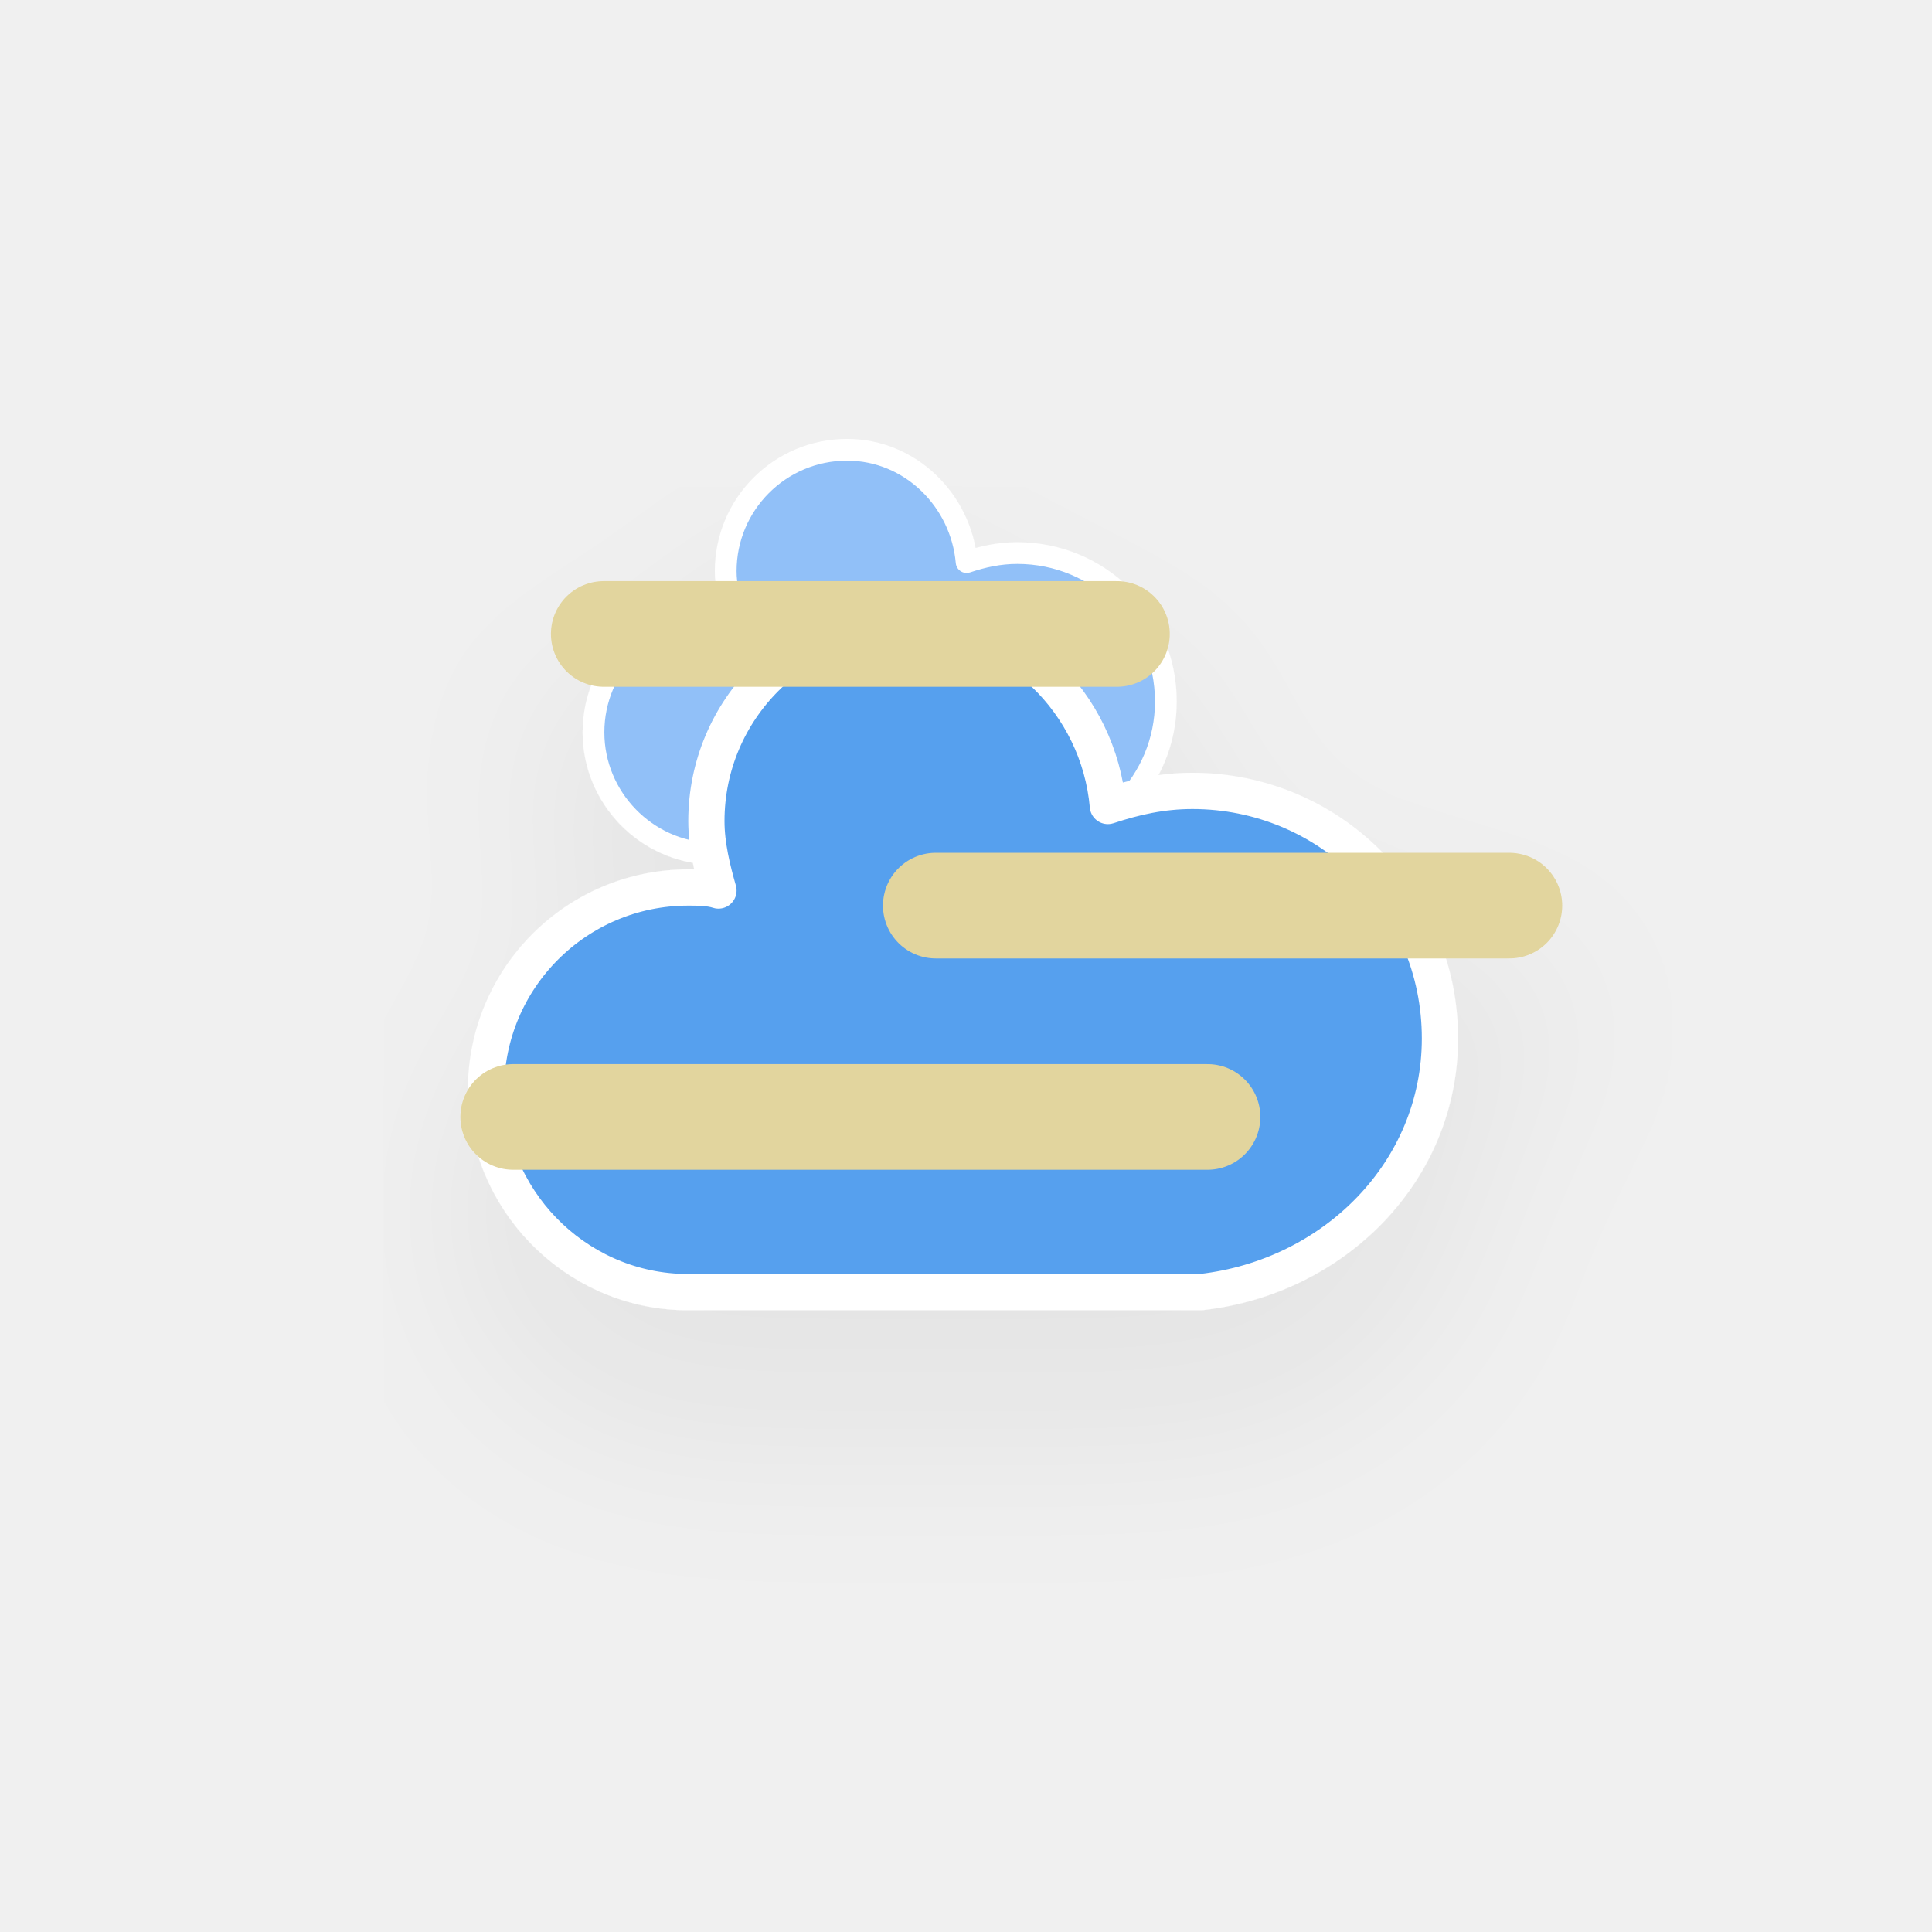
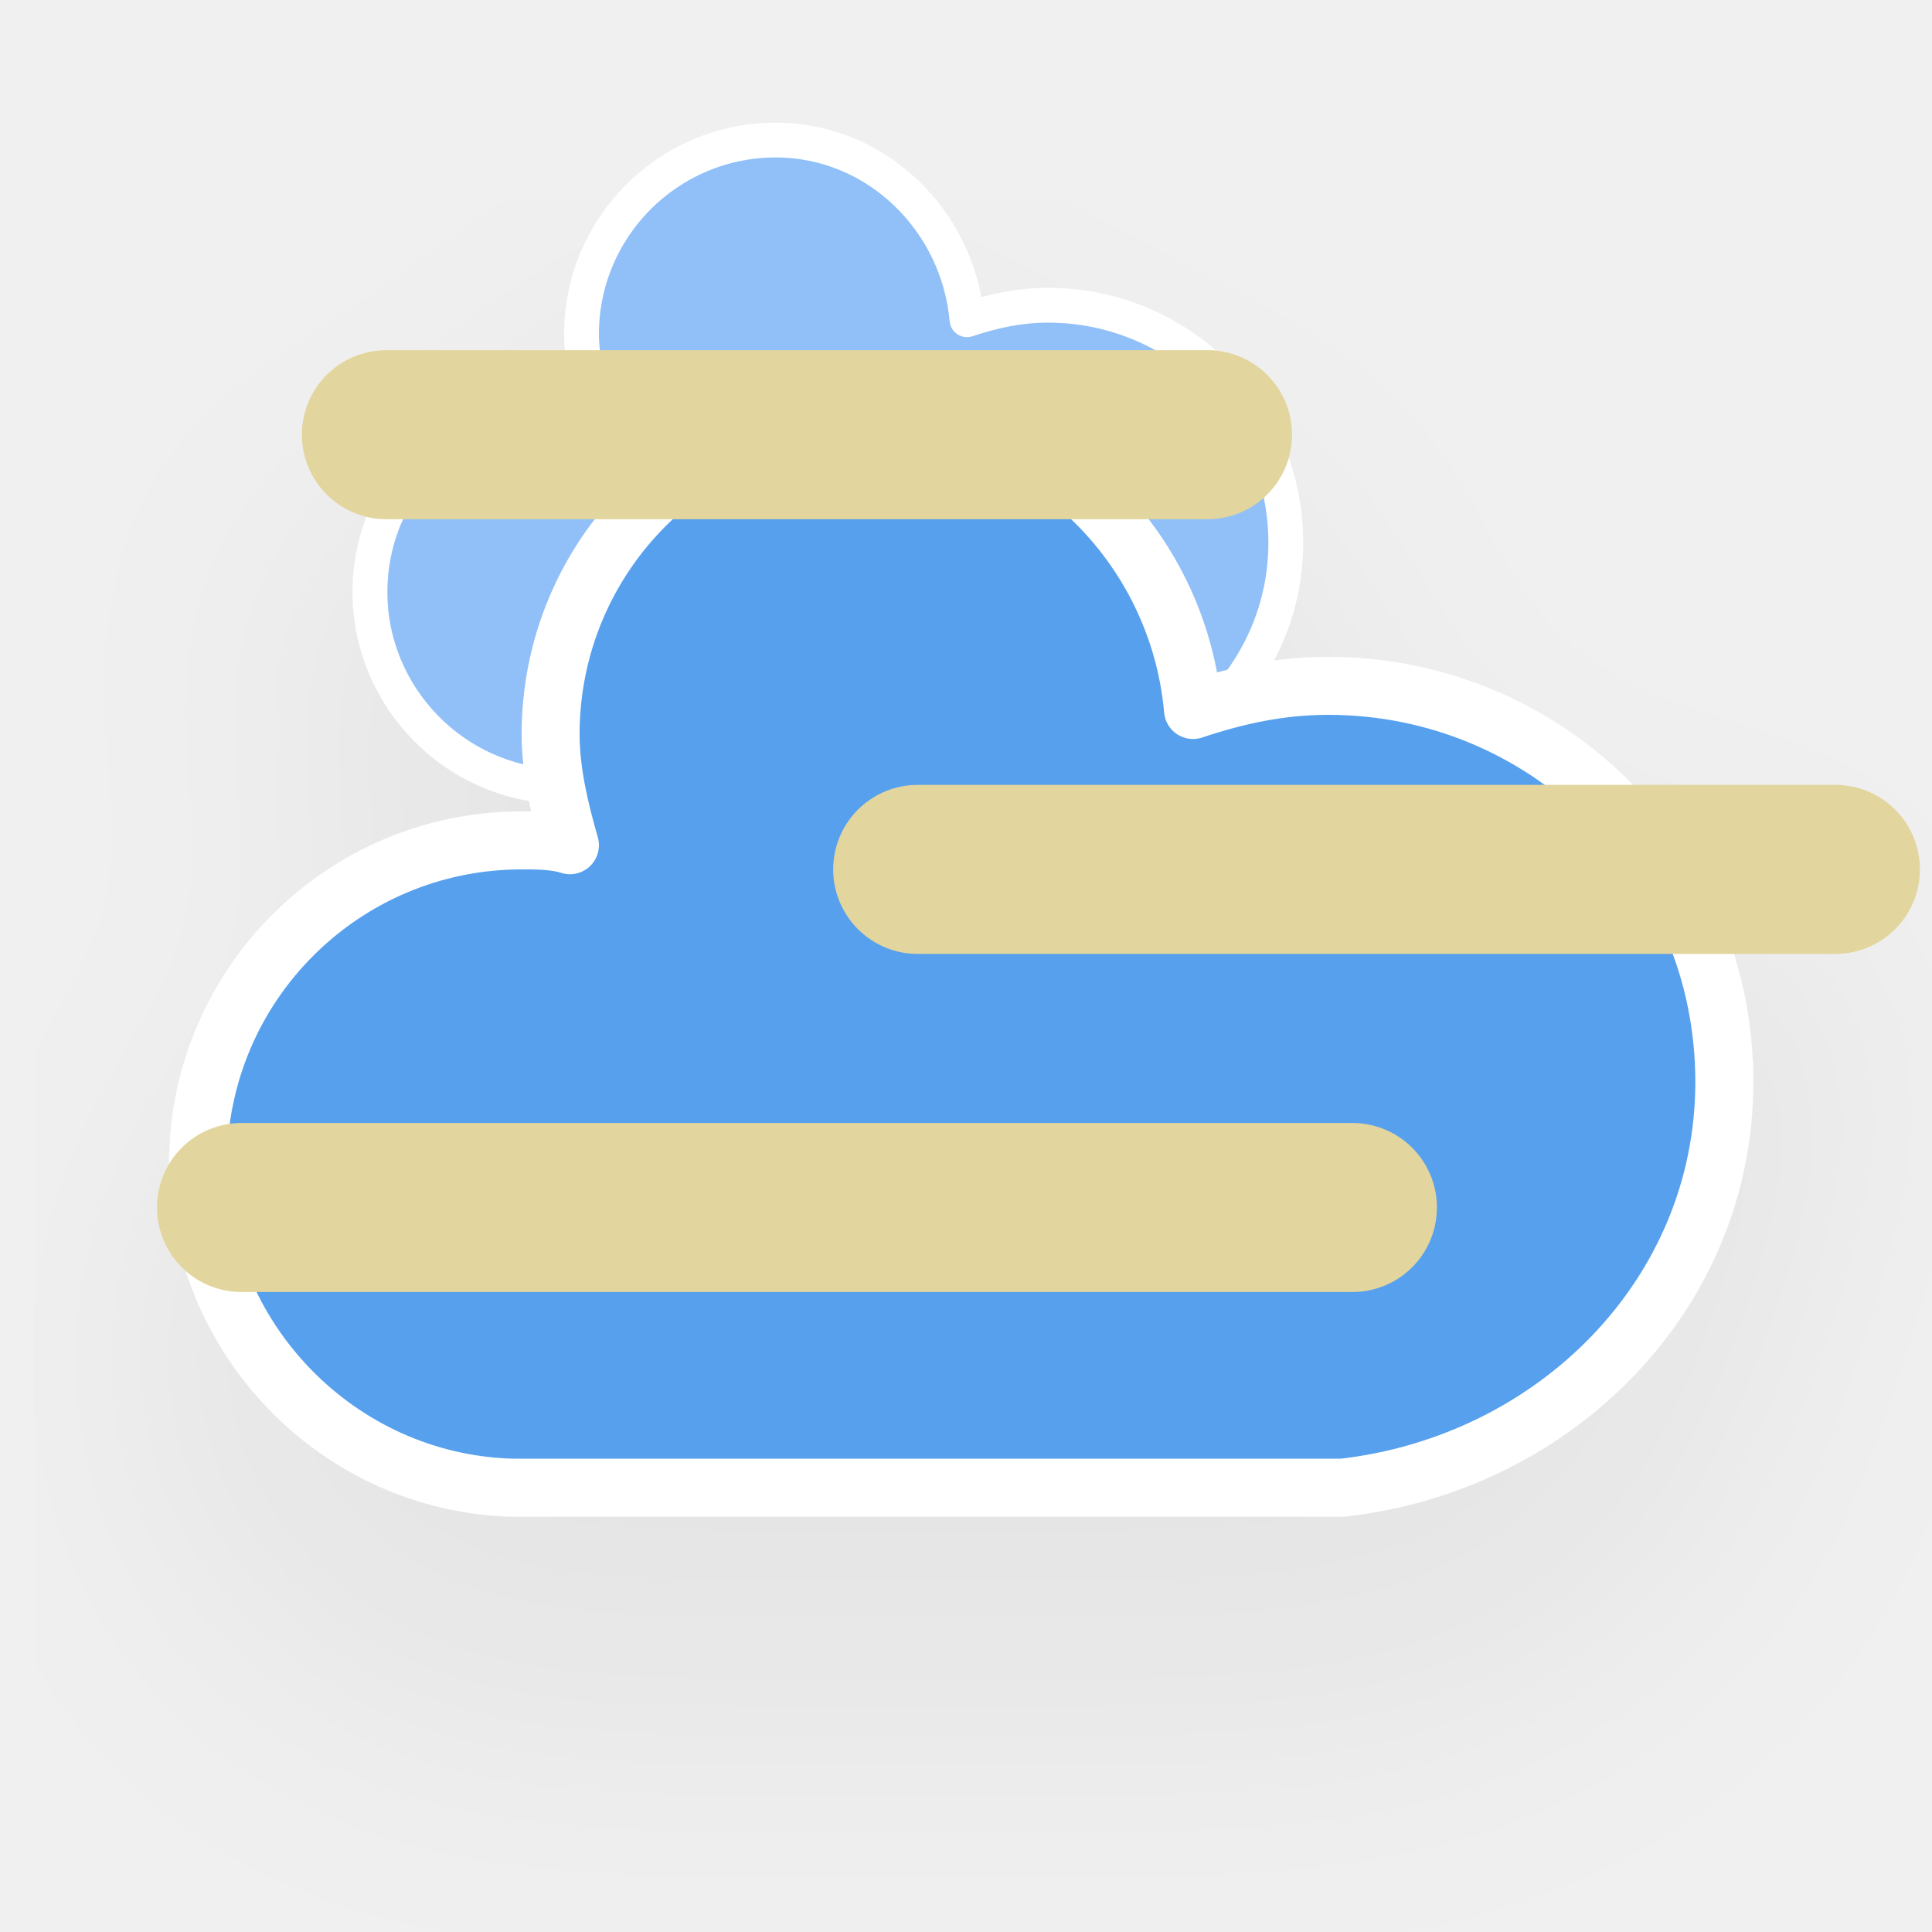
- <svg xmlns="http://www.w3.org/2000/svg" version="1.1" width="64" height="64" viewbox="0 0 64 64">
+ <svg xmlns="http://www.w3.org/2000/svg" version="1.1" width="40" height="40" viewbox="0 0 64 64">
  <defs>
    <filter id="blur" width="200%" height="200%">
      <feGaussianBlur in="SourceAlpha" stdDeviation="3" />
      <feOffset dx="0" dy="4" result="offsetblur" />
      <feComponentTransfer>
        <feFuncA type="linear" slope="0.05" />
      </feComponentTransfer>
      <feMerge>
        <feMergeNode />
        <feMergeNode in="SourceGraphic" />
      </feMerge>
    </filter>
    <style type="text/css">
/*
** CLOUDS
*/
@keyframes am-weather-cloud-1 {
  0% {
    -webkit-transform: translate(-5px,0px);
       -moz-transform: translate(-5px,0px);
        -ms-transform: translate(-5px,0px);
            transform: translate(-5px,0px);
  }

  50% {
    -webkit-transform: translate(10px,0px);
       -moz-transform: translate(10px,0px);
        -ms-transform: translate(10px,0px);
            transform: translate(10px,0px);
  }

  100% {
    -webkit-transform: translate(-5px,0px);
       -moz-transform: translate(-5px,0px);
        -ms-transform: translate(-5px,0px);
            transform: translate(-5px,0px);
  }
}

.am-weather-cloud-1 {
  -webkit-animation-name: am-weather-cloud-1;
     -moz-animation-name: am-weather-cloud-1;
          animation-name: am-weather-cloud-1;
  -webkit-animation-duration: 7s;
     -moz-animation-duration: 7s;
          animation-duration: 7s;
  -webkit-animation-timing-function: linear;
     -moz-animation-timing-function: linear;
          animation-timing-function: linear;
  -webkit-animation-iteration-count: infinite;
     -moz-animation-iteration-count: infinite;
          animation-iteration-count: infinite;
}

@keyframes am-weather-cloud-2 {
  0% {
    -webkit-transform: translate(0px,0px);
       -moz-transform: translate(0px,0px);
        -ms-transform: translate(0px,0px);
            transform: translate(0px,0px);
  }

  50% {
    -webkit-transform: translate(4px,0px);
       -moz-transform: translate(4px,0px);
        -ms-transform: translate(4px,0px);
            transform: translate(4px,0px);
  }

  100% {
    -webkit-transform: translate(0px,0px);
       -moz-transform: translate(0px,0px);
        -ms-transform: translate(0px,0px);
            transform: translate(0px,0px);
  }
}

.am-weather-cloud-2 {
  -webkit-animation-name: am-weather-cloud-2;
     -moz-animation-name: am-weather-cloud-2;
          animation-name: am-weather-cloud-2;
  -webkit-animation-duration: 3s;
     -moz-animation-duration: 3s;
          animation-duration: 3s;
  -webkit-animation-timing-function: linear;
     -moz-animation-timing-function: linear;
          animation-timing-function: linear;
  -webkit-animation-iteration-count: infinite;
     -moz-animation-iteration-count: infinite;
          animation-iteration-count: infinite;
}

/*
** SUN
*/
@keyframes am-weather-sun {
  0% {
    -webkit-transform: rotate(0deg);
       -moz-transform: rotate(0deg);
        -ms-transform: rotate(0deg);
            transform: rotate(0deg);
  }

  100% {
    -webkit-transform: rotate(360deg);
       -moz-transform: rotate(360deg);
        -ms-transform: rotate(360deg);
            transform: rotate(360deg);
  }
}

.am-weather-sun {
  -webkit-animation-name: am-weather-sun;
     -moz-animation-name: am-weather-sun;
      -ms-animation-name: am-weather-sun;
          animation-name: am-weather-sun;
  -webkit-animation-duration: 9s;
     -moz-animation-duration: 9s;
      -ms-animation-duration: 9s;
          animation-duration: 9s;
  -webkit-animation-timing-function: linear;
     -moz-animation-timing-function: linear;
      -ms-animation-timing-function: linear;
          animation-timing-function: linear;
  -webkit-animation-iteration-count: infinite;
     -moz-animation-iteration-count: infinite;
      -ms-animation-iteration-count: infinite;
          animation-iteration-count: infinite;
}

@keyframes am-weather-sun-shiny {
  0% {
    stroke-dasharray: 3px 10px;
    stroke-dashoffset: 0px;
  }

  50% {
    stroke-dasharray: 0.1px 10px;
    stroke-dashoffset: -1px;
  }

  100% {
    stroke-dasharray: 3px 10px;
    stroke-dashoffset: 0px;
  }
}

.am-weather-sun-shiny line {
  -webkit-animation-name: am-weather-sun-shiny;
     -moz-animation-name: am-weather-sun-shiny;
      -ms-animation-name: am-weather-sun-shiny;
          animation-name: am-weather-sun-shiny;
  -webkit-animation-duration: 2s;
     -moz-animation-duration: 2s;
      -ms-animation-duration: 2s;
          animation-duration: 2s;
  -webkit-animation-timing-function: linear;
     -moz-animation-timing-function: linear;
      -ms-animation-timing-function: linear;
          animation-timing-function: linear;
  -webkit-animation-iteration-count: infinite;
     -moz-animation-iteration-count: infinite;
      -ms-animation-iteration-count: infinite;
          animation-iteration-count: infinite;
}




/*
** MOON
*/
@keyframes am-weather-moon {
  0% {
    -webkit-transform: rotate(0deg);
       -moz-transform: rotate(0deg);
        -ms-transform: rotate(0deg);
            transform: rotate(0deg);
  }

  50% {
    -webkit-transform: rotate(15deg);
       -moz-transform: rotate(15deg);
        -ms-transform: rotate(15deg);
            transform: rotate(15deg);
  }

  100% {
    -webkit-transform: rotate(0deg);
       -moz-transform: rotate(0deg);
        -ms-transform: rotate(0deg);
            transform: rotate(0deg);
  }
}

.am-weather-moon {
  -webkit-animation-name: am-weather-moon;
     -moz-animation-name: am-weather-moon;
      -ms-animation-name: am-weather-moon;
          animation-name: am-weather-moon;
  -webkit-animation-duration: 6s;
     -moz-animation-duration: 6s;
      -ms-animation-duration: 6s;
          animation-duration: 6s;
  -webkit-animation-timing-function: linear;
     -moz-animation-timing-function: linear;
      -ms-animation-timing-function: linear;
          animation-timing-function: linear;
  -webkit-animation-iteration-count: infinite;
     -moz-animation-iteration-count: infinite;
      -ms-animation-iteration-count: infinite;
          animation-iteration-count: infinite;
  -webkit-transform-origin: 12.5px 15.15px 0; /* TODO FF CENTER ISSUE */
     -moz-transform-origin: 12.5px 15.15px 0; /* TODO FF CENTER ISSUE */
      -ms-transform-origin: 12.5px 15.15px 0; /* TODO FF CENTER ISSUE */
          transform-origin: 12.5px 15.15px 0; /* TODO FF CENTER ISSUE */
}

@keyframes am-weather-moon-star-1 {
  0% {
    opacity: 0;
  }

  100% {
    opacity: 1;
  }
}

.am-weather-moon-star-1 {
  -webkit-animation-name: am-weather-moon-star-1;
     -moz-animation-name: am-weather-moon-star-1;
      -ms-animation-name: am-weather-moon-star-1;
          animation-name: am-weather-moon-star-1;
  -webkit-animation-delay: 3s;
     -moz-animation-delay: 3s;
      -ms-animation-delay: 3s;
          animation-delay: 3s;
  -webkit-animation-duration: 5s;
     -moz-animation-duration: 5s;
      -ms-animation-duration: 5s;
          animation-duration: 5s;
  -webkit-animation-timing-function: linear;
     -moz-animation-timing-function: linear;
      -ms-animation-timing-function: linear;
          animation-timing-function: linear;
  -webkit-animation-iteration-count: 1;
     -moz-animation-iteration-count: 1;
      -ms-animation-iteration-count: 1;
          animation-iteration-count: 1;
}

@keyframes am-weather-moon-star-2 {
  0% {
    opacity: 0;
  }

  100% {
    opacity: 1;
  }
}

.am-weather-moon-star-2 {
  -webkit-animation-name: am-weather-moon-star-2;
     -moz-animation-name: am-weather-moon-star-2;
      -ms-animation-name: am-weather-moon-star-2;
          animation-name: am-weather-moon-star-2;
  -webkit-animation-delay: 5s;
     -moz-animation-delay: 5s;
      -ms-animation-delay: 5s;
          animation-delay: 5s;
  -webkit-animation-duration: 4s;
     -moz-animation-duration: 4s;
      -ms-animation-duration: 4s;
          animation-duration: 4s;
  -webkit-animation-timing-function: linear;
     -moz-animation-timing-function: linear;
      -ms-animation-timing-function: linear;
          animation-timing-function: linear;
  -webkit-animation-iteration-count: 1;
     -moz-animation-iteration-count: 1;
      -ms-animation-iteration-count: 1;
          animation-iteration-count: 1;
}

/*
** RAIN
*/
@keyframes am-weather-rain {
  0% {
    stroke-dashoffset: 0;
  }

  100% {
    stroke-dashoffset: -100;
  }
}

.am-weather-rain-1 {
  -webkit-animation-name: am-weather-rain;
     -moz-animation-name: am-weather-rain;
      -ms-animation-name: am-weather-rain;
          animation-name: am-weather-rain;
  -webkit-animation-duration: 8s;
     -moz-animation-duration: 8s;
      -ms-animation-duration: 8s;
          animation-duration: 8s;
  -webkit-animation-timing-function: linear;
     -moz-animation-timing-function: linear;
      -ms-animation-timing-function: linear;
          animation-timing-function: linear;
  -webkit-animation-iteration-count: infinite;
     -moz-animation-iteration-count: infinite;
      -ms-animation-iteration-count: infinite;
          animation-iteration-count: infinite;
}

.am-weather-rain-2 {
  -webkit-animation-name: am-weather-rain;
     -moz-animation-name: am-weather-rain;
      -ms-animation-name: am-weather-rain;
          animation-name: am-weather-rain;
  -webkit-animation-delay: 0.25s;
     -moz-animation-delay: 0.25s;
      -ms-animation-delay: 0.25s;
          animation-delay: 0.25s;
  -webkit-animation-duration: 8s;
     -moz-animation-duration: 8s;
      -ms-animation-duration: 8s;
          animation-duration: 8s;
  -webkit-animation-timing-function: linear;
     -moz-animation-timing-function: linear;
      -ms-animation-timing-function: linear;
          animation-timing-function: linear;
  -webkit-animation-iteration-count: infinite;
     -moz-animation-iteration-count: infinite;
      -ms-animation-iteration-count: infinite;
          animation-iteration-count: infinite;
}


/*
** SNOW
*/
@keyframes am-weather-snow {
  0% {
    -webkit-transform: translateX(0) translateY(0);
       -moz-transform: translateX(0) translateY(0);
        -ms-transform: translateX(0) translateY(0);
            transform: translateX(0) translateY(0);
  }

  33.33% {
    -webkit-transform: translateX(-1.2px) translateY(2px);
       -moz-transform: translateX(-1.2px) translateY(2px);
        -ms-transform: translateX(-1.2px) translateY(2px);
            transform: translateX(-1.2px) translateY(2px);
  }

  66.66% {
    -webkit-transform: translateX(1.4px) translateY(4px);
       -moz-transform: translateX(1.4px) translateY(4px);
        -ms-transform: translateX(1.4px) translateY(4px);
            transform: translateX(1.4px) translateY(4px);
    opacity: 1;
  }

  100% {
    -webkit-transform: translateX(-1.6px) translateY(6px);
       -moz-transform: translateX(-1.6px) translateY(6px);
        -ms-transform: translateX(-1.6px) translateY(6px);
            transform: translateX(-1.6px) translateY(6px);
    opacity: 0;
  }
}

@keyframes am-weather-snow-reverse {
  0% {
    -webkit-transform: translateX(0) translateY(0);
       -moz-transform: translateX(0) translateY(0);
        -ms-transform: translateX(0) translateY(0);
            transform: translateX(0) translateY(0);
  }

  33.33% {
    -webkit-transform: translateX(1.2px) translateY(2px);
       -moz-transform: translateX(1.2px) translateY(2px);
        -ms-transform: translateX(1.2px) translateY(2px);
            transform: translateX(1.2px) translateY(2px);
  }

  66.66% {
    -webkit-transform: translateX(-1.4px) translateY(4px);
       -moz-transform: translateX(-1.4px) translateY(4px);
        -ms-transform: translateX(-1.4px) translateY(4px);
            transform: translateX(-1.4px) translateY(4px);
    opacity: 1;
  }

  100% {
    -webkit-transform: translateX(1.6px) translateY(6px);
       -moz-transform: translateX(1.6px) translateY(6px);
        -ms-transform: translateX(1.6px) translateY(6px);
            transform: translateX(1.6px) translateY(6px);
    opacity: 0;
  }
}

.am-weather-snow-1 {
  -webkit-animation-name: am-weather-snow;
     -moz-animation-name: am-weather-snow;
      -ms-animation-name: am-weather-snow;
          animation-name: am-weather-snow;
  -webkit-animation-duration: 2s;
     -moz-animation-duration: 2s;
      -ms-animation-duration: 2s;
          animation-duration: 2s;
  -webkit-animation-timing-function: linear;
     -moz-animation-timing-function: linear;
      -ms-animation-timing-function: linear;
          animation-timing-function: linear;
  -webkit-animation-iteration-count: infinite;
     -moz-animation-iteration-count: infinite;
      -ms-animation-iteration-count: infinite;
          animation-iteration-count: infinite;
}

.am-weather-snow-2 {
  -webkit-animation-name: am-weather-snow;
     -moz-animation-name: am-weather-snow;
      -ms-animation-name: am-weather-snow;
          animation-name: am-weather-snow;
  -webkit-animation-delay: 1.2s;
     -moz-animation-delay: 1.2s;
      -ms-animation-delay: 1.2s;
          animation-delay: 1.2s;
  -webkit-animation-duration: 2s;
     -moz-animation-duration: 2s;
      -ms-animation-duration: 2s;
          animation-duration: 2s;
  -webkit-animation-timing-function: linear;
     -moz-animation-timing-function: linear;
      -ms-animation-timing-function: linear;
          animation-timing-function: linear;
  -webkit-animation-iteration-count: infinite;
     -moz-animation-iteration-count: infinite;
      -ms-animation-iteration-count: infinite;
          animation-iteration-count: infinite;
}

.am-weather-snow-3 {
  -webkit-animation-name: am-weather-snow-reverse;
     -moz-animation-name: am-weather-snow-reverse;
      -ms-animation-name: am-weather-snow-reverse;
          animation-name: am-weather-snow-reverse;
  -webkit-animation-duration: 2s;
     -moz-animation-duration: 2s;
      -ms-animation-duration: 2s;
          animation-duration: 2s;
  -webkit-animation-timing-function: linear;
     -moz-animation-timing-function: linear;
      -ms-animation-timing-function: linear;
          animation-timing-function: linear;
  -webkit-animation-iteration-count: infinite;
     -moz-animation-iteration-count: infinite;
      -ms-animation-iteration-count: infinite;
          animation-iteration-count: infinite;
}

/*
** EASING
*/
.am-weather-easing-ease-in-out {
  -webkit-animation-timing-function: ease-in-out;
     -moz-animation-timing-function: ease-in-out;
      -ms-animation-timing-function: ease-in-out;
          animation-timing-function: ease-in-out;
}

        </style>
  </defs>
  <g filter="url(#blur)" id="cloudy">
-     <g transform="translate(20,10)">
+     <g transform="translate(8,-2)">
      <g class="am-weather-cloud-1">
        <path d="M47.7,35.4     c0-4.6-3.7-8.2-8.2-8.2c-1,0-1.9,0.2-2.8,0.5c-0.3-3.4-3.1-6.2-6.6-6.2c-3.7,0-6.7,3-6.7,6.7c0,0.8,0.2,1.6,0.4,2.3     c-0.3-0.1-0.7-0.1-1-0.1c-3.7,0-6.7,3-6.7,6.7c0,3.6,2.9,6.6,6.5,6.7l17.2,0C44.2,43.3,47.7,39.8,47.7,35.4z" fill="#91C0F8" stroke="white" stroke-linejoin="round" stroke-width="1.2" transform="translate(-10,-8), scale(0.6)" />
      </g>
      <g class="am-weather-cloud-2">
        <path d="M47.7,35.4     c0-4.6-3.7-8.2-8.2-8.2c-1,0-1.9,0.2-2.8,0.5c-0.3-3.4-3.1-6.2-6.6-6.2c-3.7,0-6.7,3-6.7,6.7c0,0.8,0.2,1.6,0.4,2.3     c-0.3-0.1-0.7-0.1-1-0.1c-3.7,0-6.7,3-6.7,6.7c0,3.6,2.9,6.6,6.5,6.7l17.2,0C44.2,43.3,47.7,39.8,47.7,35.4z" fill="#57A0EE" stroke="white" stroke-linejoin="round" stroke-width="1.2" transform="translate(-20,-11)" />
      </g>
      <line class="am-weather-fog" stroke-linecap="round" x1="-3" y1="27" x2="20" y2="27" style="stroke:rgb(226, 213, 158);stroke-width:3.5" />
      <line class="am-weather-fog" stroke-linecap="round" x1="11" y1="20" x2="30" y2="20" style="stroke:rgb(226, 213, 158);stroke-width:3.5" />
      <line class="am-weather-fog" stroke-linecap="round" x1="0" y1="11" x2="17" y2="11" style="stroke:rgb(226, 213, 158);stroke-width:3.5" />
    </g>
  </g>
</svg>
